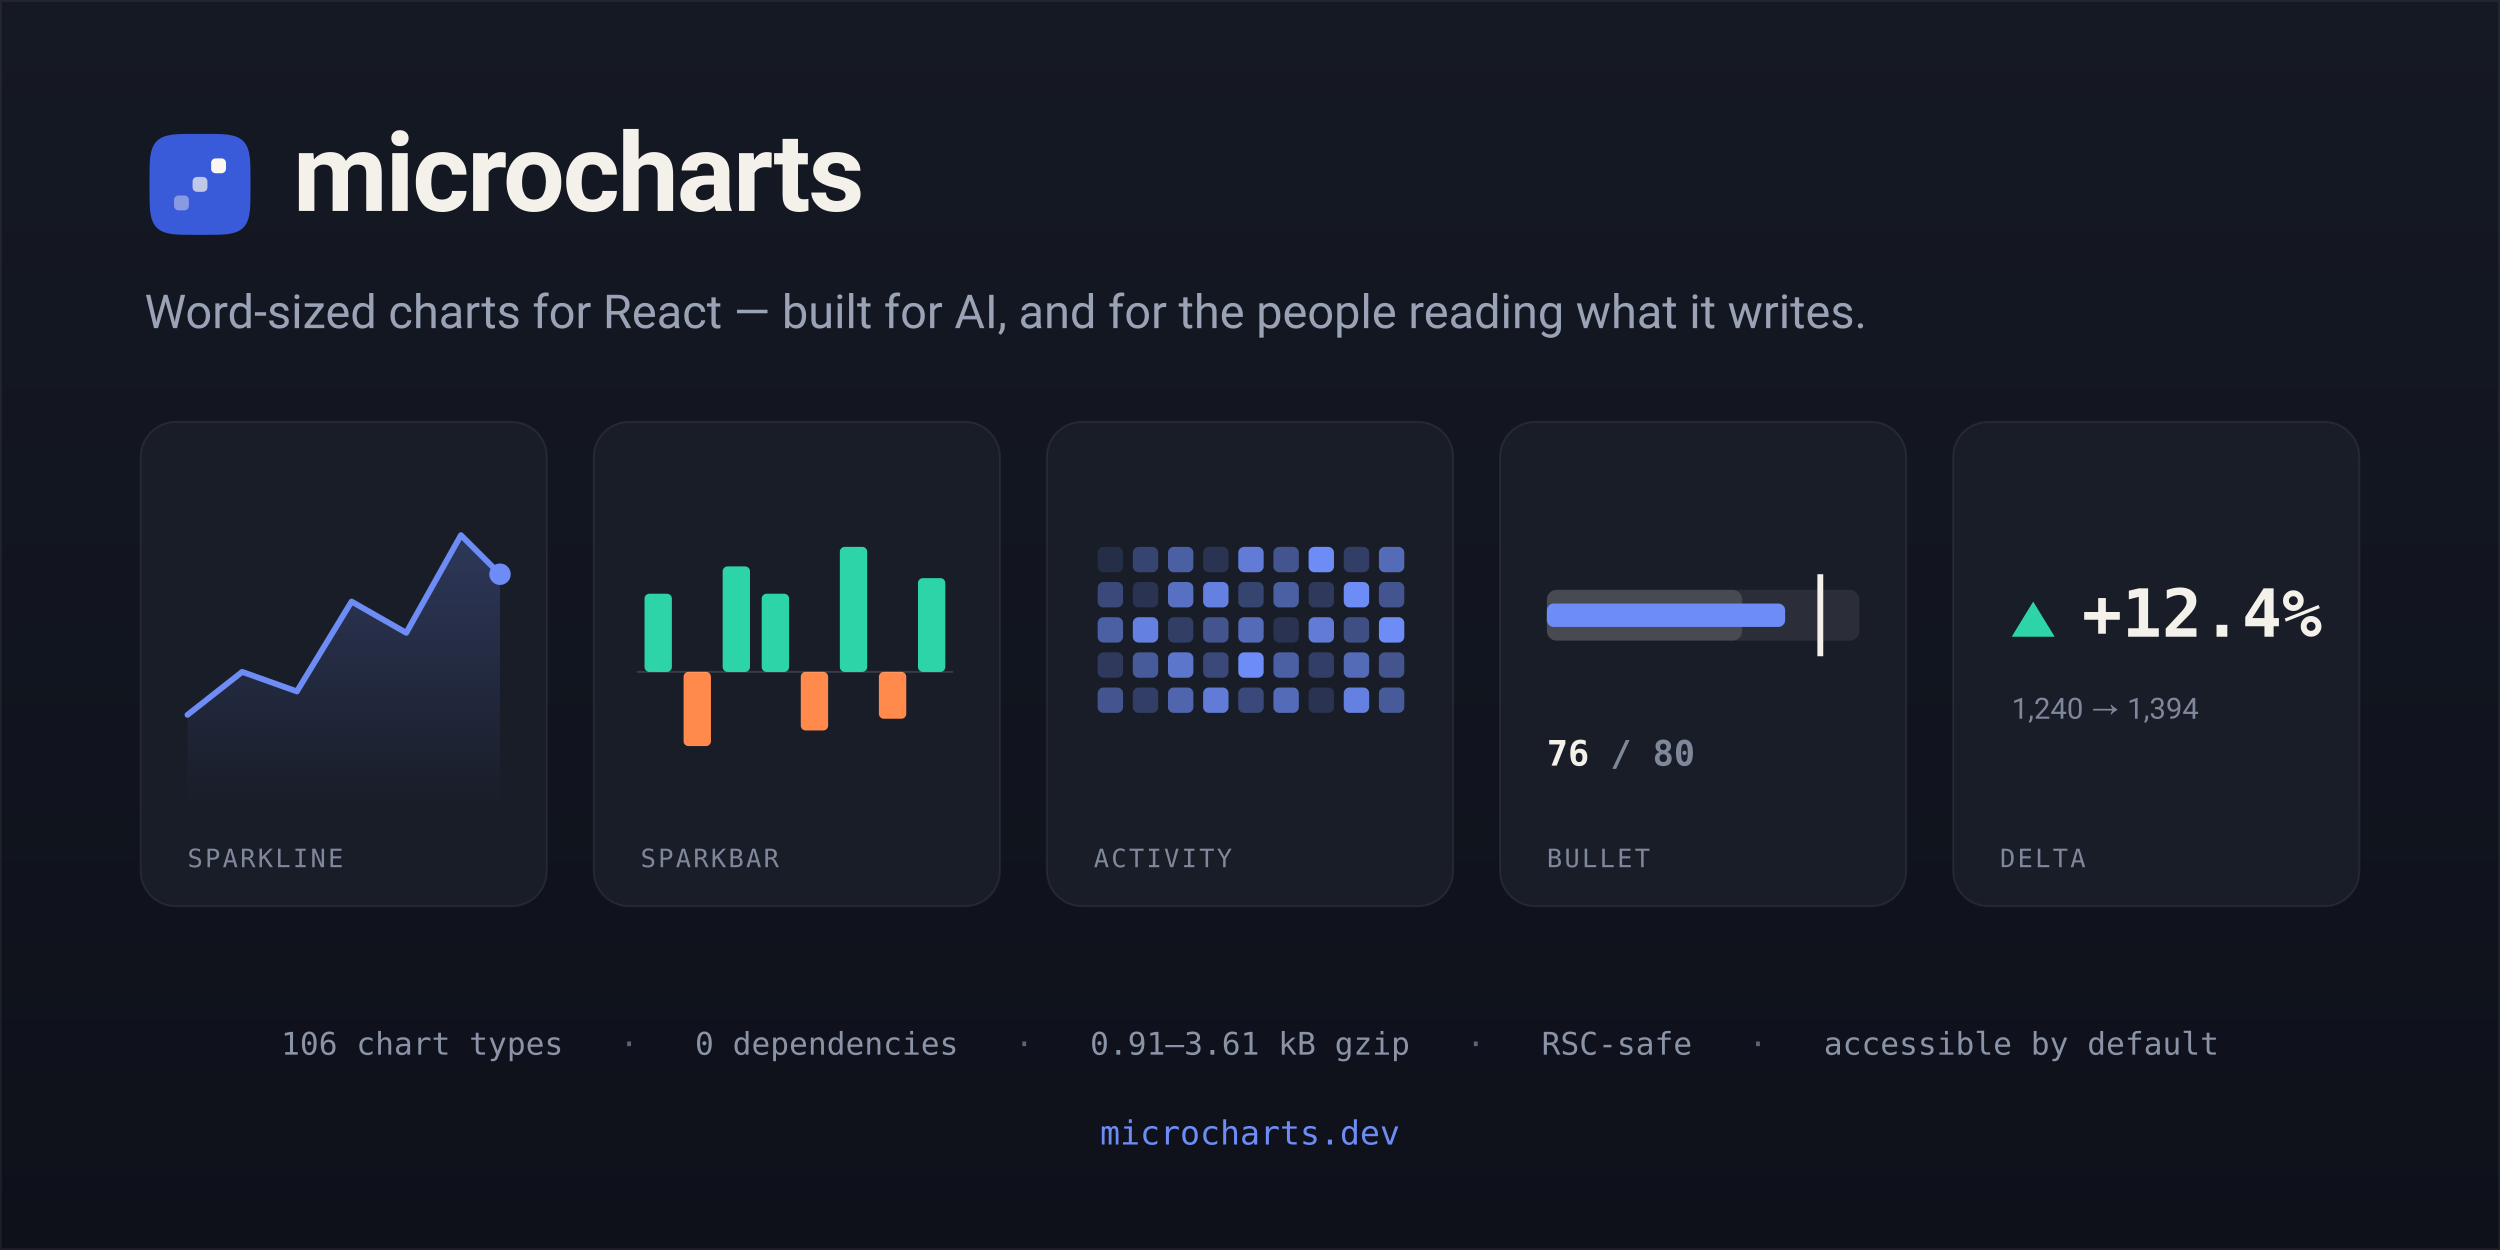
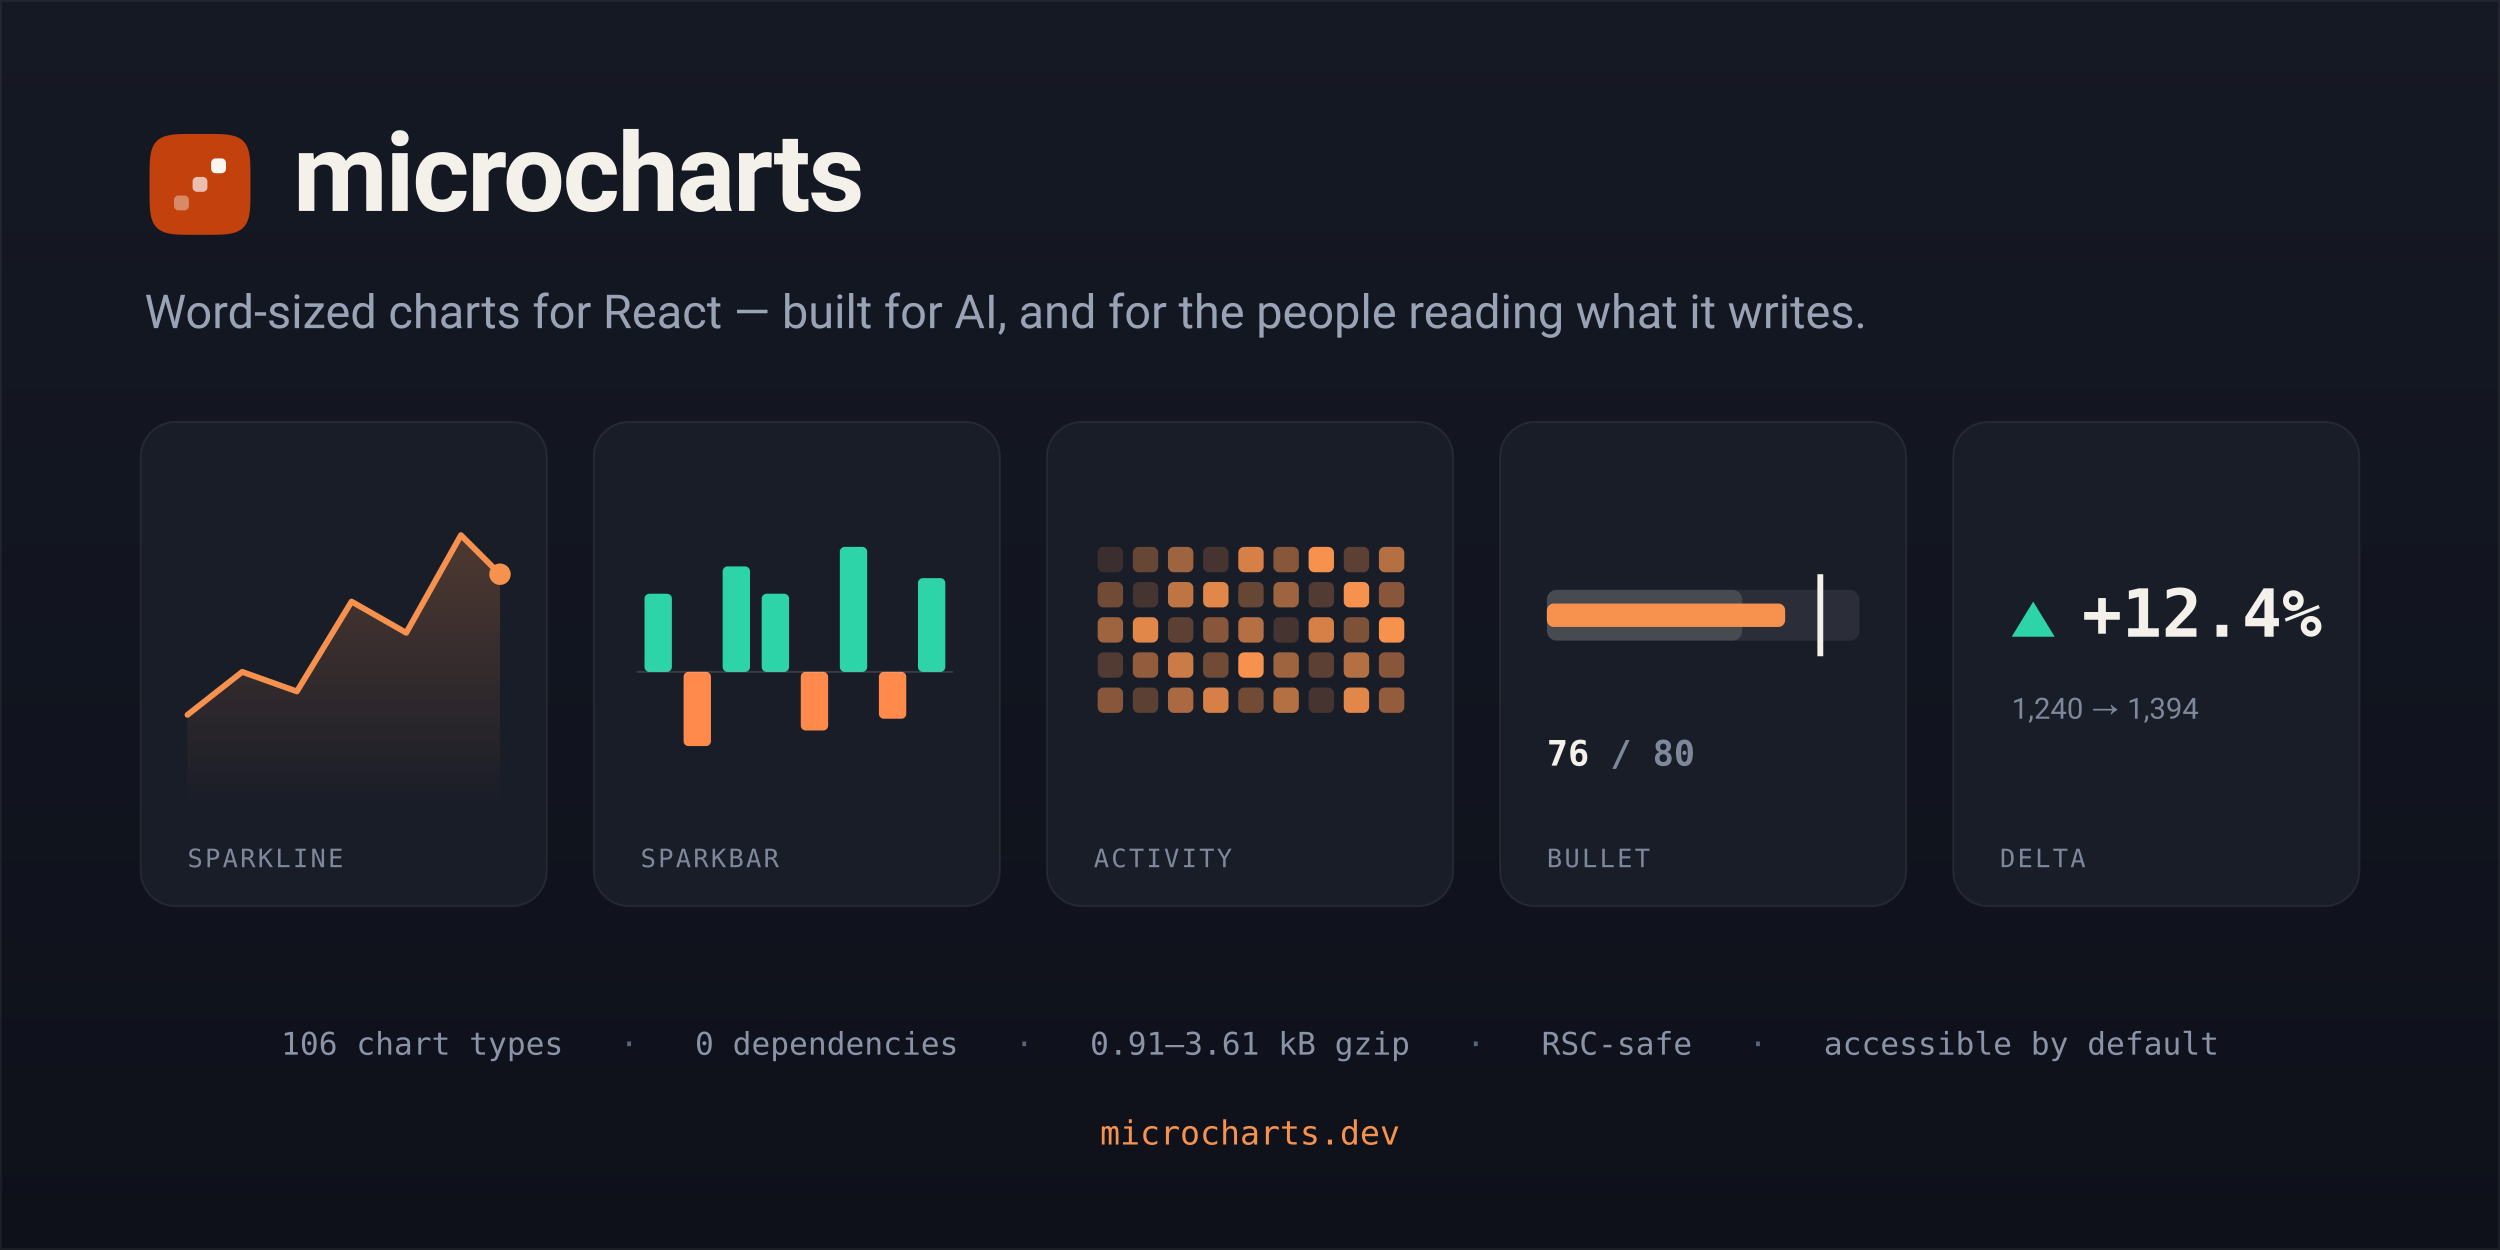
<svg xmlns="http://www.w3.org/2000/svg" width="1280" height="640" viewBox="0 0 1280 640" fill="none" font-family="ui-sans-serif, -apple-system, Segoe UI, Roboto, Helvetica, Arial, sans-serif">
  <defs>
    <linearGradient id="bg" x1="0" y1="0" x2="0" y2="1">
      <stop offset="0" stop-color="#151924" />
      <stop offset="1" stop-color="#0e111a" />
    </linearGradient>
    <linearGradient id="spark" x1="0" y1="0" x2="0" y2="1">
-       <stop offset="0" stop-color="#6d8cf5" stop-opacity="0.24" />
-       <stop offset="1" stop-color="#6d8cf5" stop-opacity="0" />
+       <stop offset="0" stop-color="#f7924e" stop-opacity="0.24" />
+       <stop offset="1" stop-color="#f7924e" stop-opacity="0" />
    </linearGradient>
  </defs>
  <rect width="1280" height="640" fill="url(#bg)" />
  <rect x="0.5" y="0.5" width="1279" height="639" fill="none" stroke="#faf7f1" stroke-opacity="0.06" />
  <g transform="translate(72,64) scale(1.9)">
-     <path d="M29.6 16L29.587 20.047L29.548 21.502L29.483 22.578L29.392 23.458L29.274 24.212L29.13 24.874L28.958 25.464L28.758 25.994L28.529 26.473L28.27 26.908L27.981 27.302L27.659 27.659L27.302 27.981L26.908 28.27L26.473 28.529L25.994 28.758L25.464 28.958L24.874 29.13L24.212 29.274L23.458 29.392L22.578 29.483L21.502 29.548L20.047 29.587L16 29.6L11.953 29.587L10.498 29.548L9.422 29.483L8.542 29.392L7.788 29.274L7.126 29.13L6.536 28.958L6.006 28.758L5.527 28.529L5.092 28.27L4.698 27.981L4.341 27.659L4.019 27.302L3.73 26.908L3.471 26.473L3.242 25.994L3.042 25.464L2.87 24.874L2.726 24.212L2.608 23.458L2.517 22.578L2.452 21.502L2.413 20.047L2.4 16L2.413 11.953L2.452 10.498L2.517 9.422L2.608 8.542L2.726 7.788L2.87 7.126L3.042 6.536L3.242 6.006L3.471 5.527L3.73 5.092L4.019 4.698L4.341 4.341L4.698 4.019L5.092 3.73L5.527 3.471L6.006 3.242L6.536 3.042L7.126 2.87L7.788 2.726L8.542 2.608L9.422 2.517L10.498 2.452L11.953 2.413L16 2.4L20.047 2.413L21.502 2.452L22.578 2.517L23.458 2.608L24.212 2.726L24.874 2.87L25.464 3.042L25.994 3.242L26.473 3.471L26.908 3.73L27.302 4.019L27.659 4.341L27.981 4.698L28.27 5.092L28.529 5.527L28.758 6.006L28.958 6.536L29.13 7.126L29.274 7.788L29.392 8.542L29.483 9.422L29.548 10.498L29.587 11.953Z" fill="#3a5bd9" />
+     <path d="M29.6 16L29.587 20.047L29.548 21.502L29.483 22.578L29.392 23.458L29.274 24.212L29.13 24.874L28.958 25.464L28.758 25.994L28.529 26.473L28.27 26.908L27.981 27.302L27.659 27.659L27.302 27.981L26.908 28.27L26.473 28.529L25.994 28.758L25.464 28.958L24.874 29.13L24.212 29.274L23.458 29.392L22.578 29.483L21.502 29.548L20.047 29.587L16 29.6L11.953 29.587L10.498 29.548L9.422 29.483L8.542 29.392L7.788 29.274L7.126 29.13L6.536 28.958L6.006 28.758L5.527 28.529L5.092 28.27L4.698 27.981L4.341 27.659L4.019 27.302L3.73 26.908L3.471 26.473L3.242 25.994L3.042 25.464L2.87 24.874L2.726 24.212L2.608 23.458L2.517 22.578L2.452 21.502L2.413 20.047L2.4 16L2.413 11.953L2.452 10.498L2.517 9.422L2.608 8.542L2.726 7.788L2.87 7.126L3.042 6.536L3.242 6.006L3.471 5.527L3.73 5.092L4.019 4.698L4.341 4.341L4.698 4.019L5.092 3.73L5.527 3.471L6.006 3.242L6.536 3.042L7.126 2.87L7.788 2.726L8.542 2.608L9.422 2.517L10.498 2.452L11.953 2.413L16 2.4L20.047 2.413L21.502 2.452L22.578 2.517L23.458 2.608L24.212 2.726L24.874 2.87L25.464 3.042L25.994 3.242L26.473 3.471L26.908 3.73L27.302 4.019L27.659 4.341L27.981 4.698L28.27 5.092L28.529 5.527L28.758 6.006L28.958 6.536L29.13 7.126L29.274 7.788L29.392 8.542L29.483 9.422L29.548 10.498L29.587 11.953Z" fill="#c2410c" />
    <rect x="9" y="19" width="4" height="4" rx="1.2" fill="#faf7f1" opacity="0.4" />
    <rect x="14" y="14" width="4" height="4" rx="1.2" fill="#faf7f1" opacity="0.7" />
    <rect x="19" y="9" width="4" height="4" rx="1.2" fill="#faf7f1" />
  </g>
  <text x="150" y="108" font-size="56" font-weight="700" letter-spacing="-0.02em" fill="#f4f1ea">microcharts</text>
  <text x="74" y="168" font-size="24" fill="#9aa3b6">Word-sized charts for React — built for AI, and for the people reading what it writes.</text>
  <g>
    <g transform="translate(72,216)">
      <rect x="0" y="0" width="208" height="248" rx="18" fill="#191d28" stroke="#faf7f1" stroke-opacity="0.07" />
      <path d="M24 150 L52 128 L80 138 L108 92 L136 108 L164 58 L184 78 L184 196 L24 196 Z" fill="url(#spark)" />
-       <path d="M24 150 L52 128 L80 138 L108 92 L136 108 L164 58 L184 78" fill="none" stroke="#6d8cf5" stroke-width="3" stroke-linecap="round" stroke-linejoin="round" />
-       <circle cx="184" cy="78" r="5.5" fill="#6d8cf5" />
+       <path d="M24 150 L52 128 L80 138 L108 92 L136 108 L164 58 L184 78" fill="none" stroke="#f7924e" stroke-width="3" stroke-linecap="round" stroke-linejoin="round" />
+       <circle cx="184" cy="78" r="5.5" fill="#f7924e" />
      <text x="24" y="228" font-size="13" letter-spacing="0.09em" fill="#7f889b" font-family="ui-monospace, SFMono-Regular, Menlo, monospace">SPARKLINE</text>
    </g>
    <g transform="translate(304,216)">
      <rect x="0" y="0" width="208" height="248" rx="18" fill="#191d28" stroke="#faf7f1" stroke-opacity="0.07" />
      <g>
        <rect x="26" y="88" width="14" height="40" rx="2.5" fill="#2dd4a7" />
        <rect x="46" y="128" width="14" height="38" rx="2.5" fill="#ff8a4c" />
        <rect x="66" y="74" width="14" height="54" rx="2.5" fill="#2dd4a7" />
        <rect x="86" y="88" width="14" height="40" rx="2.5" fill="#2dd4a7" />
        <rect x="106" y="128" width="14" height="30" rx="2.5" fill="#ff8a4c" />
        <rect x="126" y="64" width="14" height="64" rx="2.5" fill="#2dd4a7" />
        <rect x="146" y="128" width="14" height="24" rx="2.5" fill="#ff8a4c" />
        <rect x="166" y="80" width="14" height="48" rx="2.5" fill="#2dd4a7" />
        <line x1="22" y1="128" x2="184" y2="128" stroke="#faf7f1" stroke-opacity="0.14" />
      </g>
      <text x="24" y="228" font-size="13" letter-spacing="0.09em" fill="#7f889b" font-family="ui-monospace, SFMono-Regular, Menlo, monospace">SPARKBAR</text>
    </g>
    <g transform="translate(536,216)">
      <rect x="0" y="0" width="208" height="248" rx="18" fill="#191d28" stroke="#faf7f1" stroke-opacity="0.07" />
-       <g transform="translate(26,64)" fill="#6d8cf5">
+       <g transform="translate(26,64)" fill="#f7924e">
        <rect x="0" y="0" width="13" height="13" rx="3" opacity="0.15" />
        <rect x="18" y="0" width="13" height="13" rx="3" opacity="0.35" />
        <rect x="36" y="0" width="13" height="13" rx="3" opacity="0.6" />
        <rect x="54" y="0" width="13" height="13" rx="3" opacity="0.2" />
        <rect x="72" y="0" width="13" height="13" rx="3" opacity="0.85" />
        <rect x="90" y="0" width="13" height="13" rx="3" opacity="0.5" />
        <rect x="108" y="0" width="13" height="13" rx="3" opacity="1" />
        <rect x="126" y="0" width="13" height="13" rx="3" opacity="0.3" />
        <rect x="144" y="0" width="13" height="13" rx="3" opacity="0.7" />
        <rect x="0" y="18" width="13" height="13" rx="3" opacity="0.4" />
        <rect x="18" y="18" width="13" height="13" rx="3" opacity="0.2" />
        <rect x="36" y="18" width="13" height="13" rx="3" opacity="0.75" />
        <rect x="54" y="18" width="13" height="13" rx="3" opacity="0.9" />
        <rect x="72" y="18" width="13" height="13" rx="3" opacity="0.35" />
        <rect x="90" y="18" width="13" height="13" rx="3" opacity="0.6" />
        <rect x="108" y="18" width="13" height="13" rx="3" opacity="0.25" />
        <rect x="126" y="18" width="13" height="13" rx="3" opacity="1" />
        <rect x="144" y="18" width="13" height="13" rx="3" opacity="0.5" />
        <rect x="0" y="36" width="13" height="13" rx="3" opacity="0.6" />
        <rect x="18" y="36" width="13" height="13" rx="3" opacity="0.9" />
        <rect x="36" y="36" width="13" height="13" rx="3" opacity="0.3" />
        <rect x="54" y="36" width="13" height="13" rx="3" opacity="0.5" />
        <rect x="72" y="36" width="13" height="13" rx="3" opacity="0.7" />
        <rect x="90" y="36" width="13" height="13" rx="3" opacity="0.2" />
        <rect x="108" y="36" width="13" height="13" rx="3" opacity="0.85" />
        <rect x="126" y="36" width="13" height="13" rx="3" opacity="0.45" />
        <rect x="144" y="36" width="13" height="13" rx="3" opacity="1" />
        <rect x="0" y="54" width="13" height="13" rx="3" opacity="0.25" />
        <rect x="18" y="54" width="13" height="13" rx="3" opacity="0.55" />
        <rect x="36" y="54" width="13" height="13" rx="3" opacity="0.8" />
        <rect x="54" y="54" width="13" height="13" rx="3" opacity="0.4" />
        <rect x="72" y="54" width="13" height="13" rx="3" opacity="1" />
        <rect x="90" y="54" width="13" height="13" rx="3" opacity="0.6" />
        <rect x="108" y="54" width="13" height="13" rx="3" opacity="0.3" />
        <rect x="126" y="54" width="13" height="13" rx="3" opacity="0.7" />
        <rect x="144" y="54" width="13" height="13" rx="3" opacity="0.5" />
        <rect x="0" y="72" width="13" height="13" rx="3" opacity="0.5" />
        <rect x="18" y="72" width="13" height="13" rx="3" opacity="0.3" />
        <rect x="36" y="72" width="13" height="13" rx="3" opacity="0.65" />
        <rect x="54" y="72" width="13" height="13" rx="3" opacity="0.85" />
        <rect x="72" y="72" width="13" height="13" rx="3" opacity="0.4" />
        <rect x="90" y="72" width="13" height="13" rx="3" opacity="0.7" />
        <rect x="108" y="72" width="13" height="13" rx="3" opacity="0.2" />
        <rect x="126" y="72" width="13" height="13" rx="3" opacity="0.9" />
        <rect x="144" y="72" width="13" height="13" rx="3" opacity="0.55" />
      </g>
      <text x="24" y="228" font-size="13" letter-spacing="0.09em" fill="#7f889b" font-family="ui-monospace, SFMono-Regular, Menlo, monospace">ACTIVITY</text>
    </g>
    <g transform="translate(768,216)">
      <rect x="0" y="0" width="208" height="248" rx="18" fill="#191d28" stroke="#faf7f1" stroke-opacity="0.07" />
      <g transform="translate(24,86)">
        <rect x="0" y="0" width="160" height="26" rx="5" fill="#faf7f1" opacity="0.08" />
        <rect x="0" y="0" width="100" height="26" rx="5" fill="#faf7f1" opacity="0.14" />
-         <rect x="0" y="7" width="122" height="12" rx="3.5" fill="#6d8cf5" />
+         <rect x="0" y="7" width="122" height="12" rx="3.5" fill="#f7924e" />
        <line x1="140" y1="-8" x2="140" y2="34" stroke="#f4f1ea" stroke-width="3" />
      </g>
      <text x="24" y="176" xml:space="preserve" font-size="18" font-weight="600" fill="#f4f1ea" font-family="ui-monospace, SFMono-Regular, Menlo, monospace">76<tspan fill="#7f889b"> / 80</tspan>
      </text>
      <text x="24" y="228" font-size="13" letter-spacing="0.09em" fill="#7f889b" font-family="ui-monospace, SFMono-Regular, Menlo, monospace">BULLET</text>
    </g>
    <g transform="translate(1000,216)">
      <rect x="0" y="0" width="208" height="248" rx="18" fill="#191d28" stroke="#faf7f1" stroke-opacity="0.07" />
      <g transform="translate(30,92)">
        <path d="M11 0 L22 18 L0 18 Z" fill="#2dd4a7" />
        <text x="36" y="18" font-size="34" font-weight="700" fill="#f4f1ea" font-family="ui-monospace, SFMono-Regular, Menlo, monospace">+12.4%</text>
      </g>
      <text x="30" y="152" font-size="15" fill="#7f889b">1,240 → 1,394</text>
      <text x="24" y="228" font-size="13" letter-spacing="0.09em" fill="#7f889b" font-family="ui-monospace, SFMono-Regular, Menlo, monospace">DELTA</text>
    </g>
  </g>
  <text x="640" y="540" text-anchor="middle" xml:space="preserve" font-size="16" fill="#8b93a6" font-family="ui-monospace, SFMono-Regular, Menlo, monospace">106 chart types<tspan fill="#5b6377">   ·   </tspan>0 dependencies<tspan fill="#5b6377">   ·   </tspan>0.91–3.61 kB gzip<tspan fill="#5b6377">   ·   </tspan>RSC-safe<tspan fill="#5b6377">   ·   </tspan>accessible by default</text>
-   <text x="640" y="586" text-anchor="middle" font-size="17" fill="#6d8cf5" font-family="ui-monospace, SFMono-Regular, Menlo, monospace">microcharts.dev</text>
+   <text x="640" y="586" text-anchor="middle" font-size="17" fill="#f7924e" font-family="ui-monospace, SFMono-Regular, Menlo, monospace">microcharts.dev</text>
</svg>
